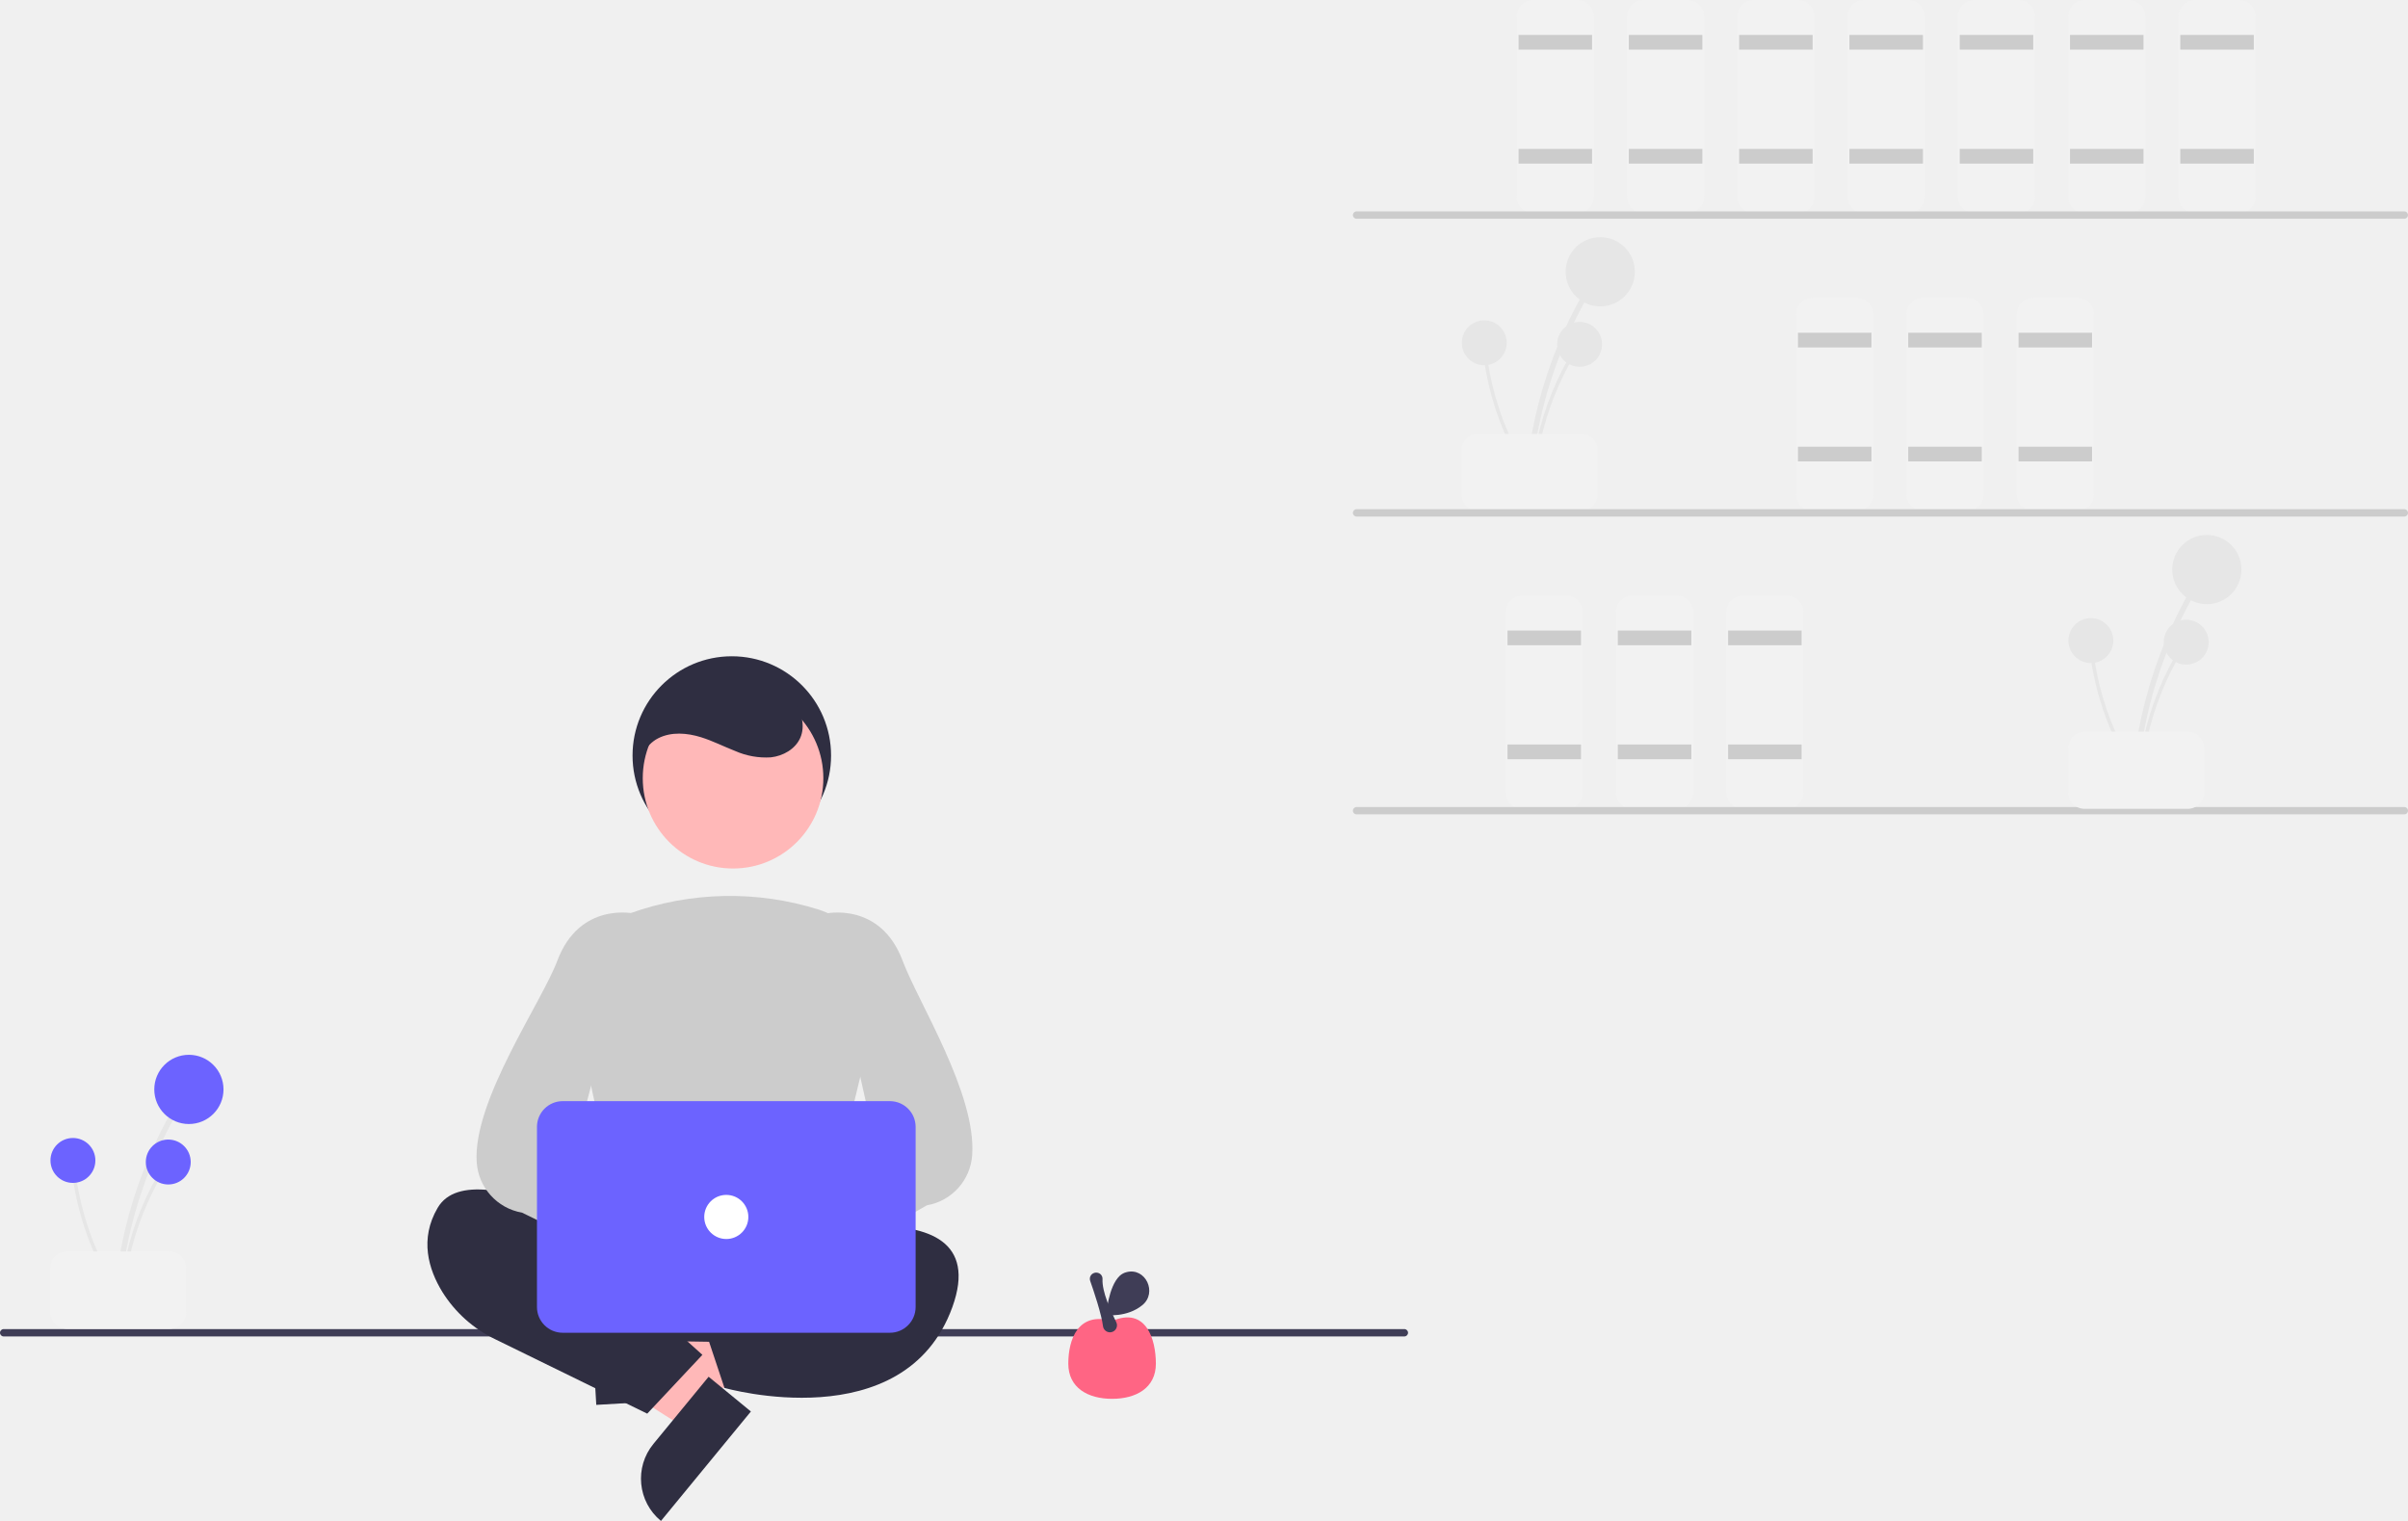
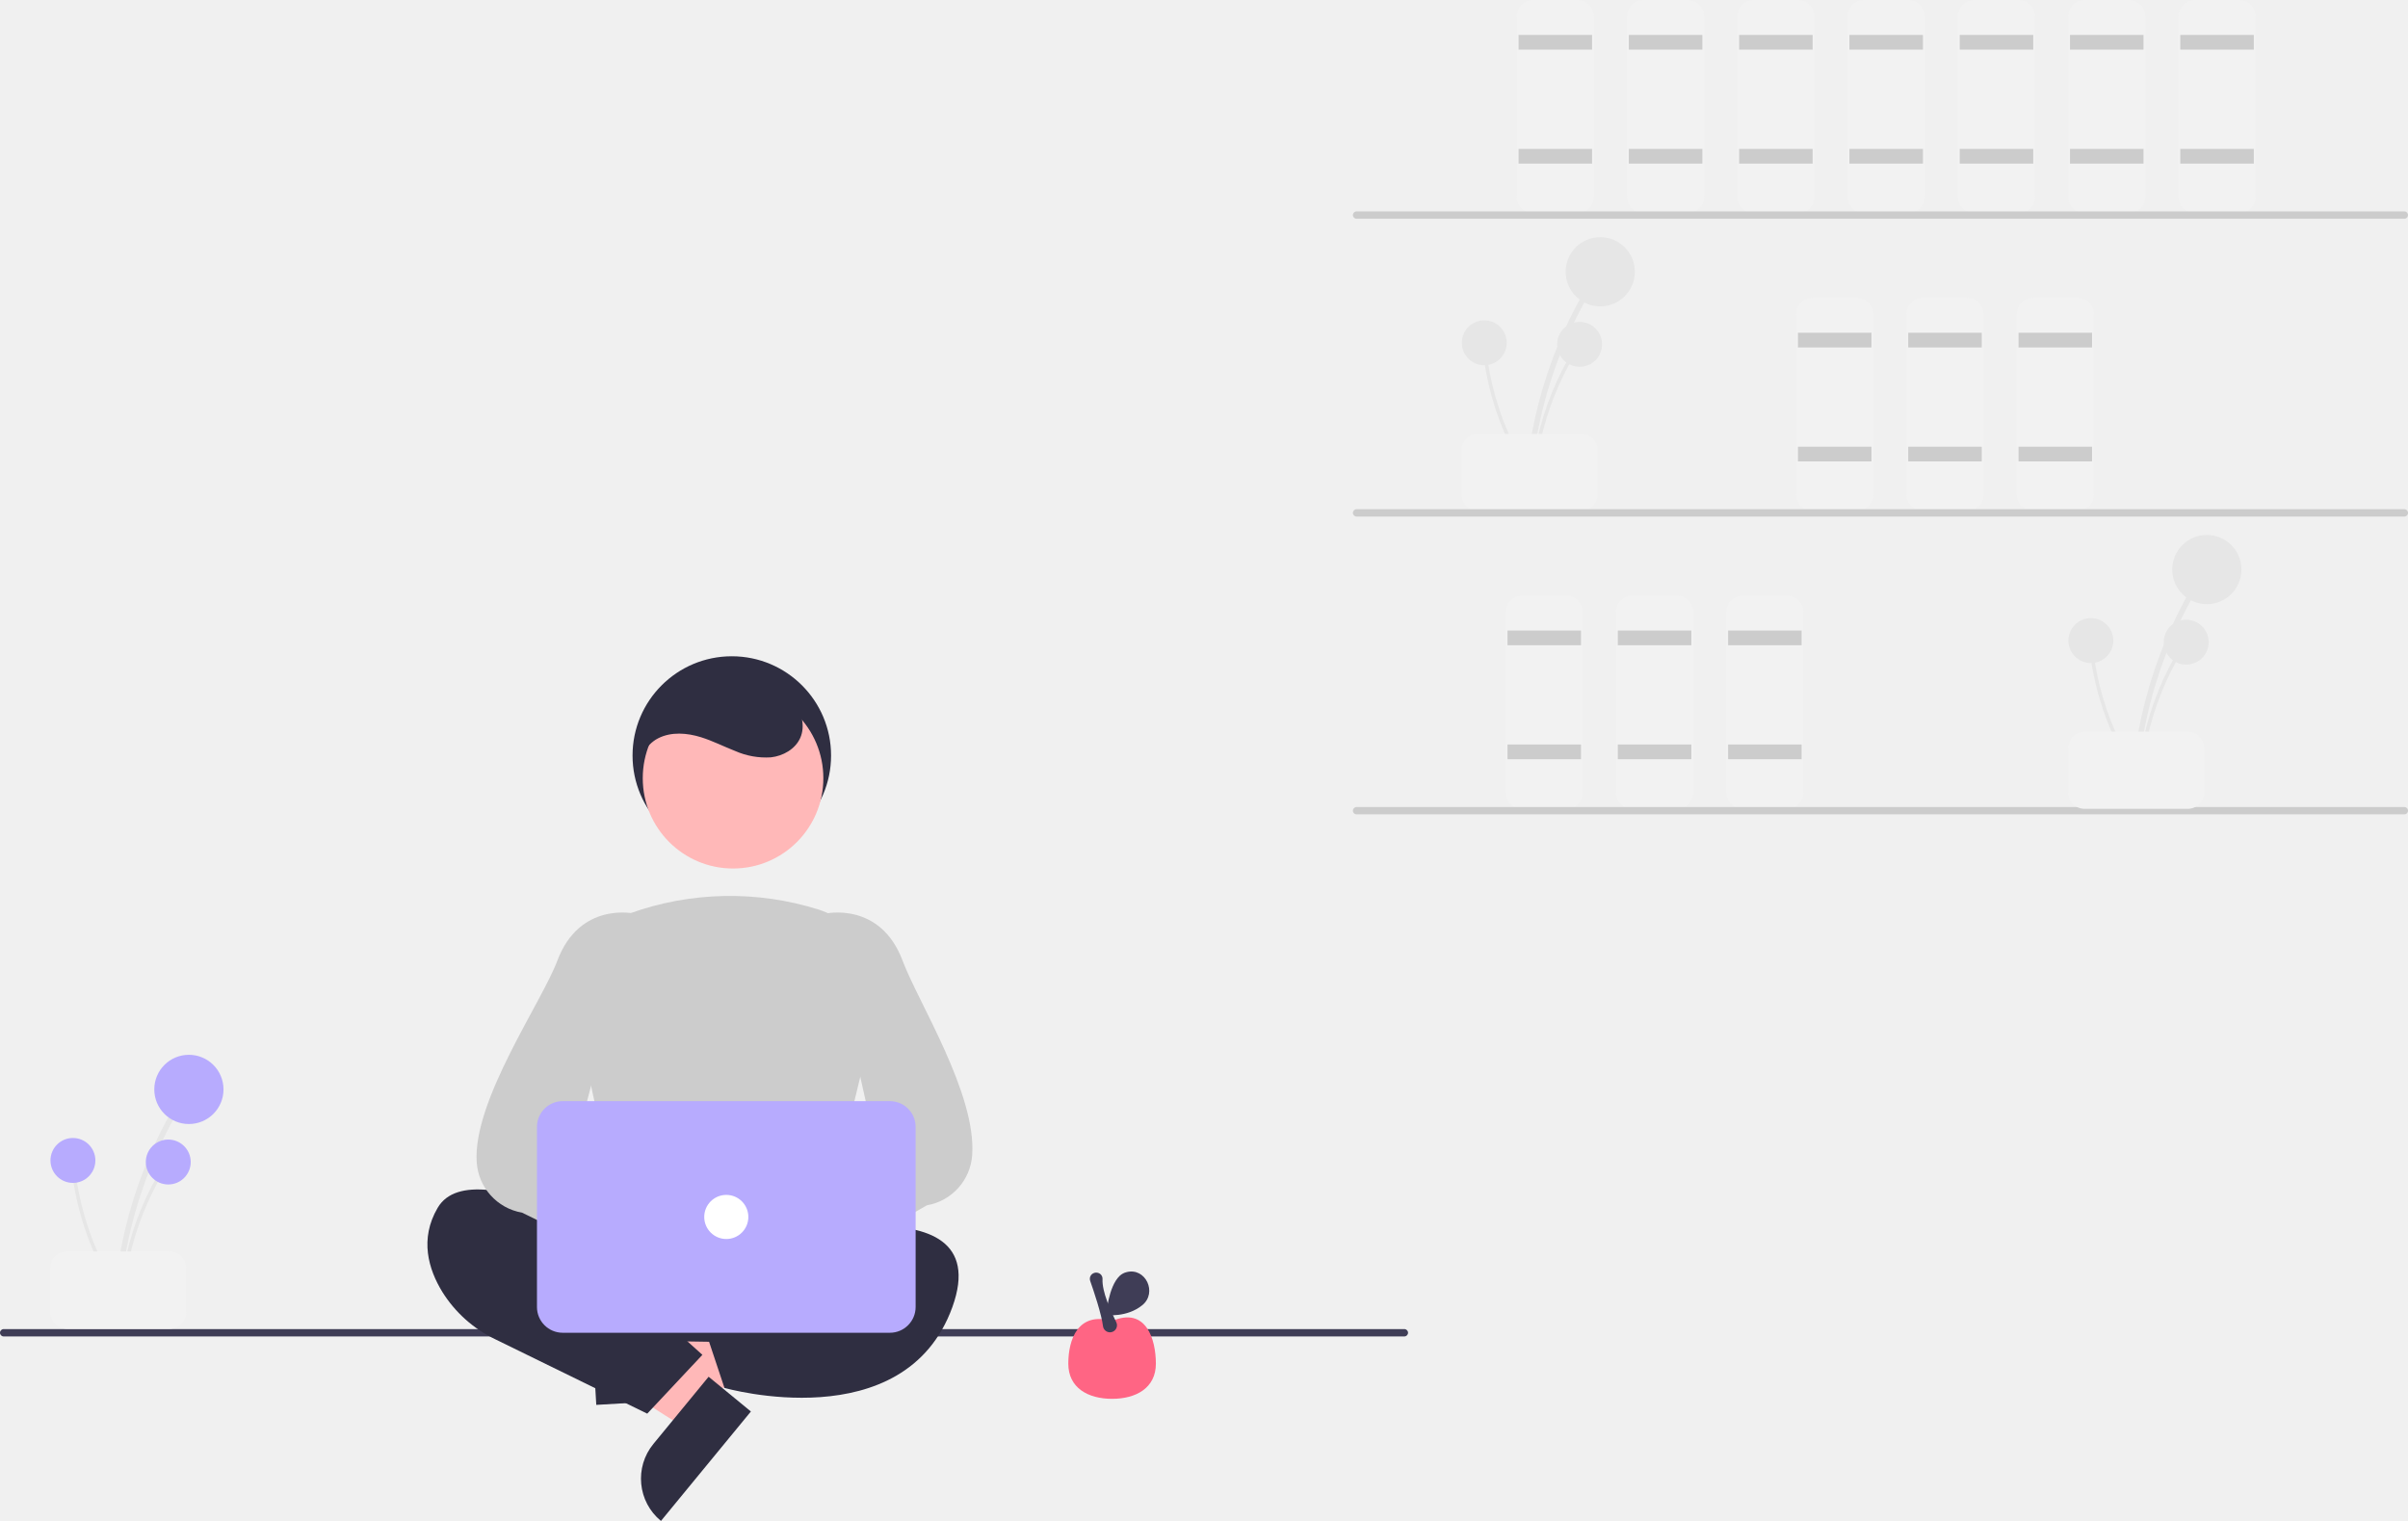
<svg xmlns="http://www.w3.org/2000/svg" id="e4e579b4-5122-4d29-876c-085905a2d49a" data-name="Layer 1" width="655" height="413.68" viewBox="0 0 655 413.68">
  <path d="M689.063,372.583a122.041,122.041,0,0,1,10.101-38.517q2.28-5.092,5.018-9.961a.744.744,0,0,0-1.284-.75,123.729,123.729,0,0,0-13.768,37.982q-1.034,5.584-1.554,11.246c-.088.952,1.399.946,1.486,0Z" transform="translate(-272.5 -243.1602)" fill="#e6e6e6" />
  <circle cx="435.282" cy="73.914" r="9.414" fill="#e6e6e6" />
  <path d="M690.026,372.833a79.174,79.174,0,0,1,6.553-24.988q1.479-3.304,3.255-6.462a.483.483,0,0,0-.833-.487,80.268,80.268,0,0,0-8.932,24.641q-.671,3.622-1.008,7.296c-.057.618.908.614.964,0Z" transform="translate(-272.5 -243.1602)" fill="#e6e6e6" />
  <circle cx="429.67" cy="93.662" r="6.108" fill="#e6e6e6" />
  <path d="M688.809,372.257a79.174,79.174,0,0,1-10.202-23.733q-.866-3.515-1.408-7.097a.483.483,0,0,0-.956.128,80.268,80.268,0,0,0,8.113,24.922q1.699,3.269,3.693,6.373c.335.522,1.093-.074.76-.593Z" transform="translate(-272.5 -243.1602)" fill="#e6e6e6" />
  <circle cx="403.735" cy="93.233" r="6.108" fill="#e6e6e6" />
  <path d="M670.059,377.66v-12a4.505,4.505,0,0,1,4.5-4.5h28a4.505,4.505,0,0,1,4.5,4.5v12a4.505,4.505,0,0,1-4.5,4.5h-28A4.505,4.505,0,0,1,670.059,377.66Z" transform="translate(-272.5 -243.1602)" fill="#f2f2f2" style="isolation:isolate" />
  <path d="M701.559,301.16h-12a4.505,4.505,0,0,1-4.5-4.5v-49a4.505,4.505,0,0,1,4.5-4.5h12a4.505,4.505,0,0,1,4.5,4.5v49A4.505,4.505,0,0,1,701.559,301.16Z" transform="translate(-272.5 -243.1602)" fill="#f2f2f2" style="isolation:isolate" />
  <rect x="413.059" y="9.5" width="20" height="4" fill="#ccc" />
  <rect x="413.059" y="40.5" width="20" height="4" fill="#ccc" />
  <path d="M731.559,301.16h-12a4.505,4.505,0,0,1-4.5-4.5v-49a4.505,4.505,0,0,1,4.5-4.5h12a4.505,4.505,0,0,1,4.5,4.5v49A4.505,4.505,0,0,1,731.559,301.16Z" transform="translate(-272.5 -243.1602)" fill="#f2f2f2" style="isolation:isolate" />
  <rect x="443.059" y="9.5" width="20" height="4" fill="#ccc" />
  <rect x="443.059" y="40.5" width="20" height="4" fill="#ccc" />
  <path d="M761.559,301.16h-12a4.505,4.505,0,0,1-4.5-4.5v-49a4.505,4.505,0,0,1,4.5-4.5h12a4.505,4.505,0,0,1,4.5,4.5v49A4.505,4.505,0,0,1,761.559,301.16Z" transform="translate(-272.5 -243.1602)" fill="#f2f2f2" style="isolation:isolate" />
  <rect x="473.059" y="9.5" width="20" height="4" fill="#ccc" />
  <rect x="473.059" y="40.5" width="20" height="4" fill="#ccc" />
  <path d="M777.559,382.16h-12a4.505,4.505,0,0,1-4.5-4.5v-49a4.505,4.505,0,0,1,4.5-4.5h12a4.505,4.505,0,0,1,4.5,4.5v49A4.505,4.505,0,0,1,777.559,382.16Z" transform="translate(-272.5 -243.1602)" fill="#f2f2f2" style="isolation:isolate" />
  <rect x="489.059" y="90.5" width="20" height="4" fill="#ccc" />
  <rect x="489.059" y="121.5" width="20" height="4" fill="#ccc" />
  <path d="M807.559,382.16h-12a4.505,4.505,0,0,1-4.5-4.5v-49a4.505,4.505,0,0,1,4.5-4.5h12a4.505,4.505,0,0,1,4.5,4.5v49A4.505,4.505,0,0,1,807.559,382.16Z" transform="translate(-272.5 -243.1602)" fill="#f2f2f2" style="isolation:isolate" />
  <rect x="519.059" y="90.5" width="20" height="4" fill="#ccc" />
  <rect x="519.059" y="121.5" width="20" height="4" fill="#ccc" />
  <path d="M837.559,382.16h-12a4.505,4.505,0,0,1-4.5-4.5v-49a4.505,4.505,0,0,1,4.5-4.5h12a4.505,4.505,0,0,1,4.5,4.5v49A4.505,4.505,0,0,1,837.559,382.16Z" transform="translate(-272.5 -243.1602)" fill="#f2f2f2" style="isolation:isolate" />
  <rect x="549.059" y="90.5" width="20" height="4" fill="#ccc" />
  <rect x="549.059" y="121.5" width="20" height="4" fill="#ccc" />
  <path d="M698.559,463.16h-12a4.505,4.505,0,0,1-4.5-4.5v-49a4.505,4.505,0,0,1,4.5-4.5h12a4.505,4.505,0,0,1,4.5,4.5v49A4.505,4.505,0,0,1,698.559,463.16Z" transform="translate(-272.5 -243.1602)" fill="#f2f2f2" style="isolation:isolate" />
  <rect x="410.059" y="171.5" width="20" height="4" fill="#ccc" />
  <rect x="410.059" y="202.5" width="20" height="4" fill="#ccc" />
  <path d="M728.559,463.16h-12a4.505,4.505,0,0,1-4.5-4.5v-49a4.505,4.505,0,0,1,4.5-4.5h12a4.505,4.505,0,0,1,4.5,4.5v49A4.505,4.505,0,0,1,728.559,463.16Z" transform="translate(-272.5 -243.1602)" fill="#f2f2f2" style="isolation:isolate" />
  <rect x="440.059" y="171.5" width="20" height="4" fill="#ccc" />
  <rect x="440.059" y="202.5" width="20" height="4" fill="#ccc" />
  <path d="M758.559,463.16h-12a4.505,4.505,0,0,1-4.5-4.5v-49a4.505,4.505,0,0,1,4.5-4.5h12a4.505,4.505,0,0,1,4.5,4.5v49A4.505,4.505,0,0,1,758.559,463.16Z" transform="translate(-272.5 -243.1602)" fill="#f2f2f2" style="isolation:isolate" />
  <rect x="470.059" y="171.5" width="20" height="4" fill="#ccc" />
  <rect x="470.059" y="202.5" width="20" height="4" fill="#ccc" />
  <path d="M791.559,301.16h-12a4.505,4.505,0,0,1-4.5-4.5v-49a4.505,4.505,0,0,1,4.5-4.5h12a4.505,4.505,0,0,1,4.5,4.5v49A4.505,4.505,0,0,1,791.559,301.16Z" transform="translate(-272.5 -243.1602)" fill="#f2f2f2" style="isolation:isolate" />
  <rect x="503.059" y="9.5" width="20" height="4" fill="#ccc" />
  <rect x="503.059" y="40.5" width="20" height="4" fill="#ccc" />
  <path d="M821.559,301.16h-12a4.505,4.505,0,0,1-4.5-4.5v-49a4.505,4.505,0,0,1,4.5-4.5h12a4.505,4.505,0,0,1,4.5,4.5v49A4.505,4.505,0,0,1,821.559,301.16Z" transform="translate(-272.5 -243.1602)" fill="#f2f2f2" style="isolation:isolate" />
  <rect x="533.059" y="9.5" width="20" height="4" fill="#ccc" />
  <rect x="533.059" y="40.5" width="20" height="4" fill="#ccc" />
  <path d="M851.559,301.16h-12a4.505,4.505,0,0,1-4.5-4.5v-49a4.505,4.505,0,0,1,4.5-4.5h12a4.505,4.505,0,0,1,4.5,4.5v49A4.505,4.505,0,0,1,851.559,301.16Z" transform="translate(-272.5 -243.1602)" fill="#f2f2f2" style="isolation:isolate" />
  <rect x="563.059" y="9.5" width="20" height="4" fill="#ccc" />
  <rect x="563.059" y="40.5" width="20" height="4" fill="#ccc" />
  <path d="M881.559,301.16h-12a4.505,4.505,0,0,1-4.5-4.5v-49a4.505,4.505,0,0,1,4.5-4.5h12a4.505,4.505,0,0,1,4.5,4.5v49A4.505,4.505,0,0,1,881.559,301.16Z" transform="translate(-272.5 -243.1602)" fill="#f2f2f2" style="isolation:isolate" />
  <rect x="593.059" y="9.5" width="20" height="4" fill="#ccc" />
  <rect x="593.059" y="40.5" width="20" height="4" fill="#ccc" />
  <path d="M926.5,302.66h-285a1,1,0,0,1,0-2h285a1,1,0,0,1,0,2Z" transform="translate(-272.5 -243.1602)" fill="#ccc" />
  <path d="M926.5,383.66h-285a1,1,0,0,1,0-2h285a1,1,0,0,1,0,2Z" transform="translate(-272.5 -243.1602)" fill="#ccc" />
  <path d="M926.5,464.66h-285a1,1,0,0,1,0-2h285a1,1,0,0,1,0,2Z" transform="translate(-272.5 -243.1602)" fill="#ccc" />
  <path d="M854.063,453.583a122.041,122.041,0,0,1,10.101-38.517q2.28-5.092,5.018-9.961a.744.744,0,0,0-1.284-.75,123.729,123.729,0,0,0-13.768,37.982q-1.034,5.584-1.554,11.246c-.088.952,1.399.946,1.486,0Z" transform="translate(-272.5 -243.1602)" fill="#e6e6e6" />
  <circle cx="600.282" cy="154.914" r="9.414" fill="#e6e6e6" />
  <path d="M855.026,453.833a79.174,79.174,0,0,1,6.553-24.988q1.479-3.304,3.255-6.462a.483.483,0,0,0-.833-.487,80.268,80.268,0,0,0-8.932,24.641q-.671,3.622-1.008,7.296c-.057.618.908.614.964,0Z" transform="translate(-272.5 -243.1602)" fill="#e6e6e6" />
  <circle cx="594.67" cy="174.662" r="6.108" fill="#e6e6e6" />
  <path d="M853.809,453.257a79.174,79.174,0,0,1-10.202-23.733q-.866-3.515-1.408-7.097a.483.483,0,0,0-.956.128,80.268,80.268,0,0,0,8.113,24.922q1.699,3.269,3.693,6.373c.335.522,1.093-.074.76-.593Z" transform="translate(-272.5 -243.1602)" fill="#e6e6e6" />
  <circle cx="568.735" cy="174.233" r="6.108" fill="#e6e6e6" />
  <path d="M835.059,458.66v-12a4.505,4.505,0,0,1,4.5-4.5h28a4.505,4.505,0,0,1,4.5,4.5v12a4.505,4.505,0,0,1-4.5,4.5h-28A4.505,4.505,0,0,1,835.059,458.66Z" transform="translate(-272.5 -243.1602)" fill="#f2f2f2" style="isolation:isolate" />
  <path d="M654.5,606.66h-381a1,1,0,0,1,0-2h381a1,1,0,0,1,0,2Z" transform="translate(-272.5 -243.1602)" fill="#3f3d56" />
  <circle cx="199.059" cy="205.5" r="27" fill="#2f2e41" />
  <polygon points="173.405 378.826 172.69 366.588 219.556 358.003 220.612 376.067 173.405 378.826" fill="#ffb8b8" />
  <path d="M436.622,598.163h23.644a0,0,0,0,1,0,0v14.887a0,0,0,0,1,0,0H421.735a0,0,0,0,1,0,0v0A14.887,14.887,0,0,1,436.622,598.163Z" transform="translate(747.3404 -113.1422) rotate(86.65462)" fill="#2f2e41" />
  <polygon points="193.789 378.714 186.004 388.185 145.768 362.666 157.257 348.688 193.789 378.714" fill="#ffb8b8" />
  <path d="M454.39,629.787h23.644a0,0,0,0,1,0,0v14.887a0,0,0,0,1,0,0H439.503a0,0,0,0,1,0,0v0A14.887,14.887,0,0,1,454.39,629.787Z" transform="translate(-597.3196 343.8614) rotate(-50.58212)" fill="#2f2e41" />
  <path d="M443.887,577.83l-5.32,25.079a4,4,0,0,0,3.848,4.83l52.298.844a4,4,0,0,0,4.004-4.695l-4.575-25.922a4,4,0,0,0-3.939-3.305H447.8A4,4,0,0,0,443.887,577.83Z" transform="translate(-272.5 -243.1602)" fill="#2f2e41" />
  <path d="M452.559,586.66s-51-32-61-15c-5,8.5-2.5,16.75,1.25,22.875a34.631,34.631,0,0,0,14.402,12.891l41.347,20.234,15-16-10-9Z" transform="translate(-272.5 -243.1602)" fill="#2f2e41" />
  <path d="M478.559,581.66s66-19,53,17-62,22-62,22l-5-15,17-12Z" transform="translate(-272.5 -243.1602)" fill="#2f2e41" />
  <circle cx="199.398" cy="211.665" r="24.561" fill="#ffb8b8" />
  <path d="M473.185,585.629a131.994,131.994,0,0,1-30.257-3.986l-.292-.08-13.706-63.045a23.225,23.225,0,0,1,14.933-26.943,80.46,80.46,0,0,1,51.3-1.024h0a23.47,23.47,0,0,1,15.635,27.765l-15.308,63.195-.216.103C488.911,584.626,480.956,585.629,473.185,585.629Z" transform="translate(-272.5 -243.1602)" fill="#ccc" />
  <path d="M454.774,590.527a10.056,10.056,0,0,1,14.475-5.312l26.987-23.425,2.442,18.408-26.001,19.422a10.11,10.11,0,0,1-17.902-9.094Z" transform="translate(-272.5 -243.1602)" fill="#ffb8b8" />
  <path d="M480.512,595.636a4.534,4.534,0,0,1-1.296-.19,4.453,4.453,0,0,1-2.962-2.816l-3.257-9.229a4.472,4.472,0,0,1,1.302-4.902l36.769-22.074L496.573,491.763l.369-.089c.15-.037,15-3.417,21.086,12.811,4.261,11.365,20.031,36.077,18.919,52.776a14.885,14.885,0,0,1-12.322,13.728l-41.388,23.713A4.456,4.456,0,0,1,480.512,595.636Z" transform="translate(-272.5 -243.1602)" fill="#ccc" />
  <path d="M484.636,588.333a10.056,10.056,0,0,0-14.475-5.312l-26.986-23.425-2.442,18.408,26.001,19.422a10.11,10.11,0,0,0,17.902-9.094Z" transform="translate(-272.5 -243.1602)" fill="#ffb8b8" />
  <path d="M461.606,595.636a4.456,4.456,0,0,1-2.724-.935l-44.388-21.713a14.885,14.885,0,0,1-12.322-13.728c-1.113-16.699,17.657-43.411,21.919-54.776,6.085-16.228,20.936-12.849,21.086-12.811l.369.089L428.051,558.424l39.769,20.074a4.472,4.472,0,0,1,1.302,4.902l-3.257,9.229a4.453,4.453,0,0,1-2.962,2.816A4.535,4.535,0,0,1,461.606,595.636Z" transform="translate(-272.5 -243.1602)" fill="#ccc" />
-   <path d="M514.559,605.66h-89a7.008,7.008,0,0,1-7-7v-49a7.008,7.008,0,0,1,7-7h89a7.008,7.008,0,0,1,7,7v49A7.008,7.008,0,0,1,514.559,605.66Z" transform="translate(-272.5 -243.1602)" fill="#6c63ff" />
+   <path d="M514.559,605.66h-89a7.008,7.008,0,0,1-7-7v-49a7.008,7.008,0,0,1,7-7h89a7.008,7.008,0,0,1,7,7v49A7.008,7.008,0,0,1,514.559,605.66Z" transform="translate(-272.5 -243.1602)" fill="#b7abfe" />
  <circle cx="197.559" cy="331" r="6" fill="#fff" />
  <path d="M447.091,453.826c-1.456-3.692.933-8.092,4.476-9.881s7.818-1.448,11.608-.27c3.185.991,6.17,2.526,9.277,3.738a20.762,20.762,0,0,0,9.753,1.737c3.314-.374,6.613-2.233,7.969-5.28,1.406-3.159.45-7.013-1.715-9.709a18.799,18.799,0,0,0-8.612-5.535c-7.308-2.574-15.748-2.65-22.532,1.093s-11.394,11.71-9.992,19.33" transform="translate(-272.5 -243.1602)" fill="#2f2e41" />
  <path d="M305.162,594.979A122.042,122.042,0,0,1,315.263,556.461q2.28-5.092,5.018-9.961a.744.744,0,0,0-1.284-.75,123.728,123.728,0,0,0-13.768,37.982q-1.034,5.584-1.554,11.246c-.088.952,1.399.946,1.486,0Z" transform="translate(-272.5 -243.1602)" fill="#e6e6e6" />
-   <circle cx="51.381" cy="296.31" r="9.414" fill="#6c63ff" />
+   <circle cx="51.381" cy="296.31" r="9.414" fill="#b7abfe" />
  <path d="M306.125,595.229a79.174,79.174,0,0,1,6.553-24.988q1.479-3.304,3.255-6.462a.483.483,0,0,0-.833-.487,80.269,80.269,0,0,0-8.932,24.641q-.671,3.622-1.008,7.296c-.057.618.908.614.964,0Z" transform="translate(-272.5 -243.1602)" fill="#e6e6e6" />
-   <circle cx="45.769" cy="316.058" r="6.108" fill="#6c63ff" />
+   <circle cx="45.769" cy="316.058" r="6.108" fill="#b7abfe" />
  <path d="M304.908,594.652a79.174,79.174,0,0,1-10.202-23.733q-.866-3.515-1.408-7.097a.483.483,0,0,0-.956.128,80.268,80.268,0,0,0,8.113,24.922q1.699,3.269,3.693,6.373c.335.522,1.093-.074.76-.593Z" transform="translate(-272.5 -243.1602)" fill="#e6e6e6" />
-   <circle cx="19.835" cy="315.629" r="6.108" fill="#6c63ff" />
+   <circle cx="19.835" cy="315.629" r="6.108" fill="#b7abfe" />
  <path d="M286.159,600.056v-12a4.505,4.505,0,0,1,4.5-4.5h28a4.505,4.505,0,0,1,4.5,4.5v12a4.505,4.505,0,0,1-4.5,4.5h-28A4.505,4.505,0,0,1,286.159,600.056Z" transform="translate(-272.5 -243.1602)" fill="#f2f2f2" style="isolation:isolate" />
  <path d="M586.909,614.061c0,6.577-5.332,9.567-11.909,9.567s-11.909-2.99-11.909-9.567S565.738,599.81,575,602.456C584.262,598.487,586.909,607.484,586.909,614.061Z" transform="translate(-272.5 -243.1602)" fill="#ff6584" />
  <path d="M574.42,605.537a1.904,1.904,0,0,1-1.891-1.659c-.394-3.281-2.568-9.708-3.484-12.318l-0-.001a1.703,1.703,0,0,1,.22-1.566,1.787,1.787,0,0,1,2.663-.192,1.705,1.705,0,0,1,.468,1.276c-.179,3.351,2.263,8.765,3.735,11.694a1.908,1.908,0,0,1-1.51,2.756A1.763,1.763,0,0,1,574.42,605.537Z" transform="translate(-272.5 -243.1602)" fill="#3f3d56" />
  <path d="M583.232,598.146c4.134-3.383.891-10.308-4.283-8.978a4.178,4.178,0,0,0-1.864.994c-3.174,2.998-3.666,10.669-3.666,10.669S579.024,601.59,583.232,598.146Z" transform="translate(-272.5 -243.1602)" fill="#3f3d56" />
</svg>
